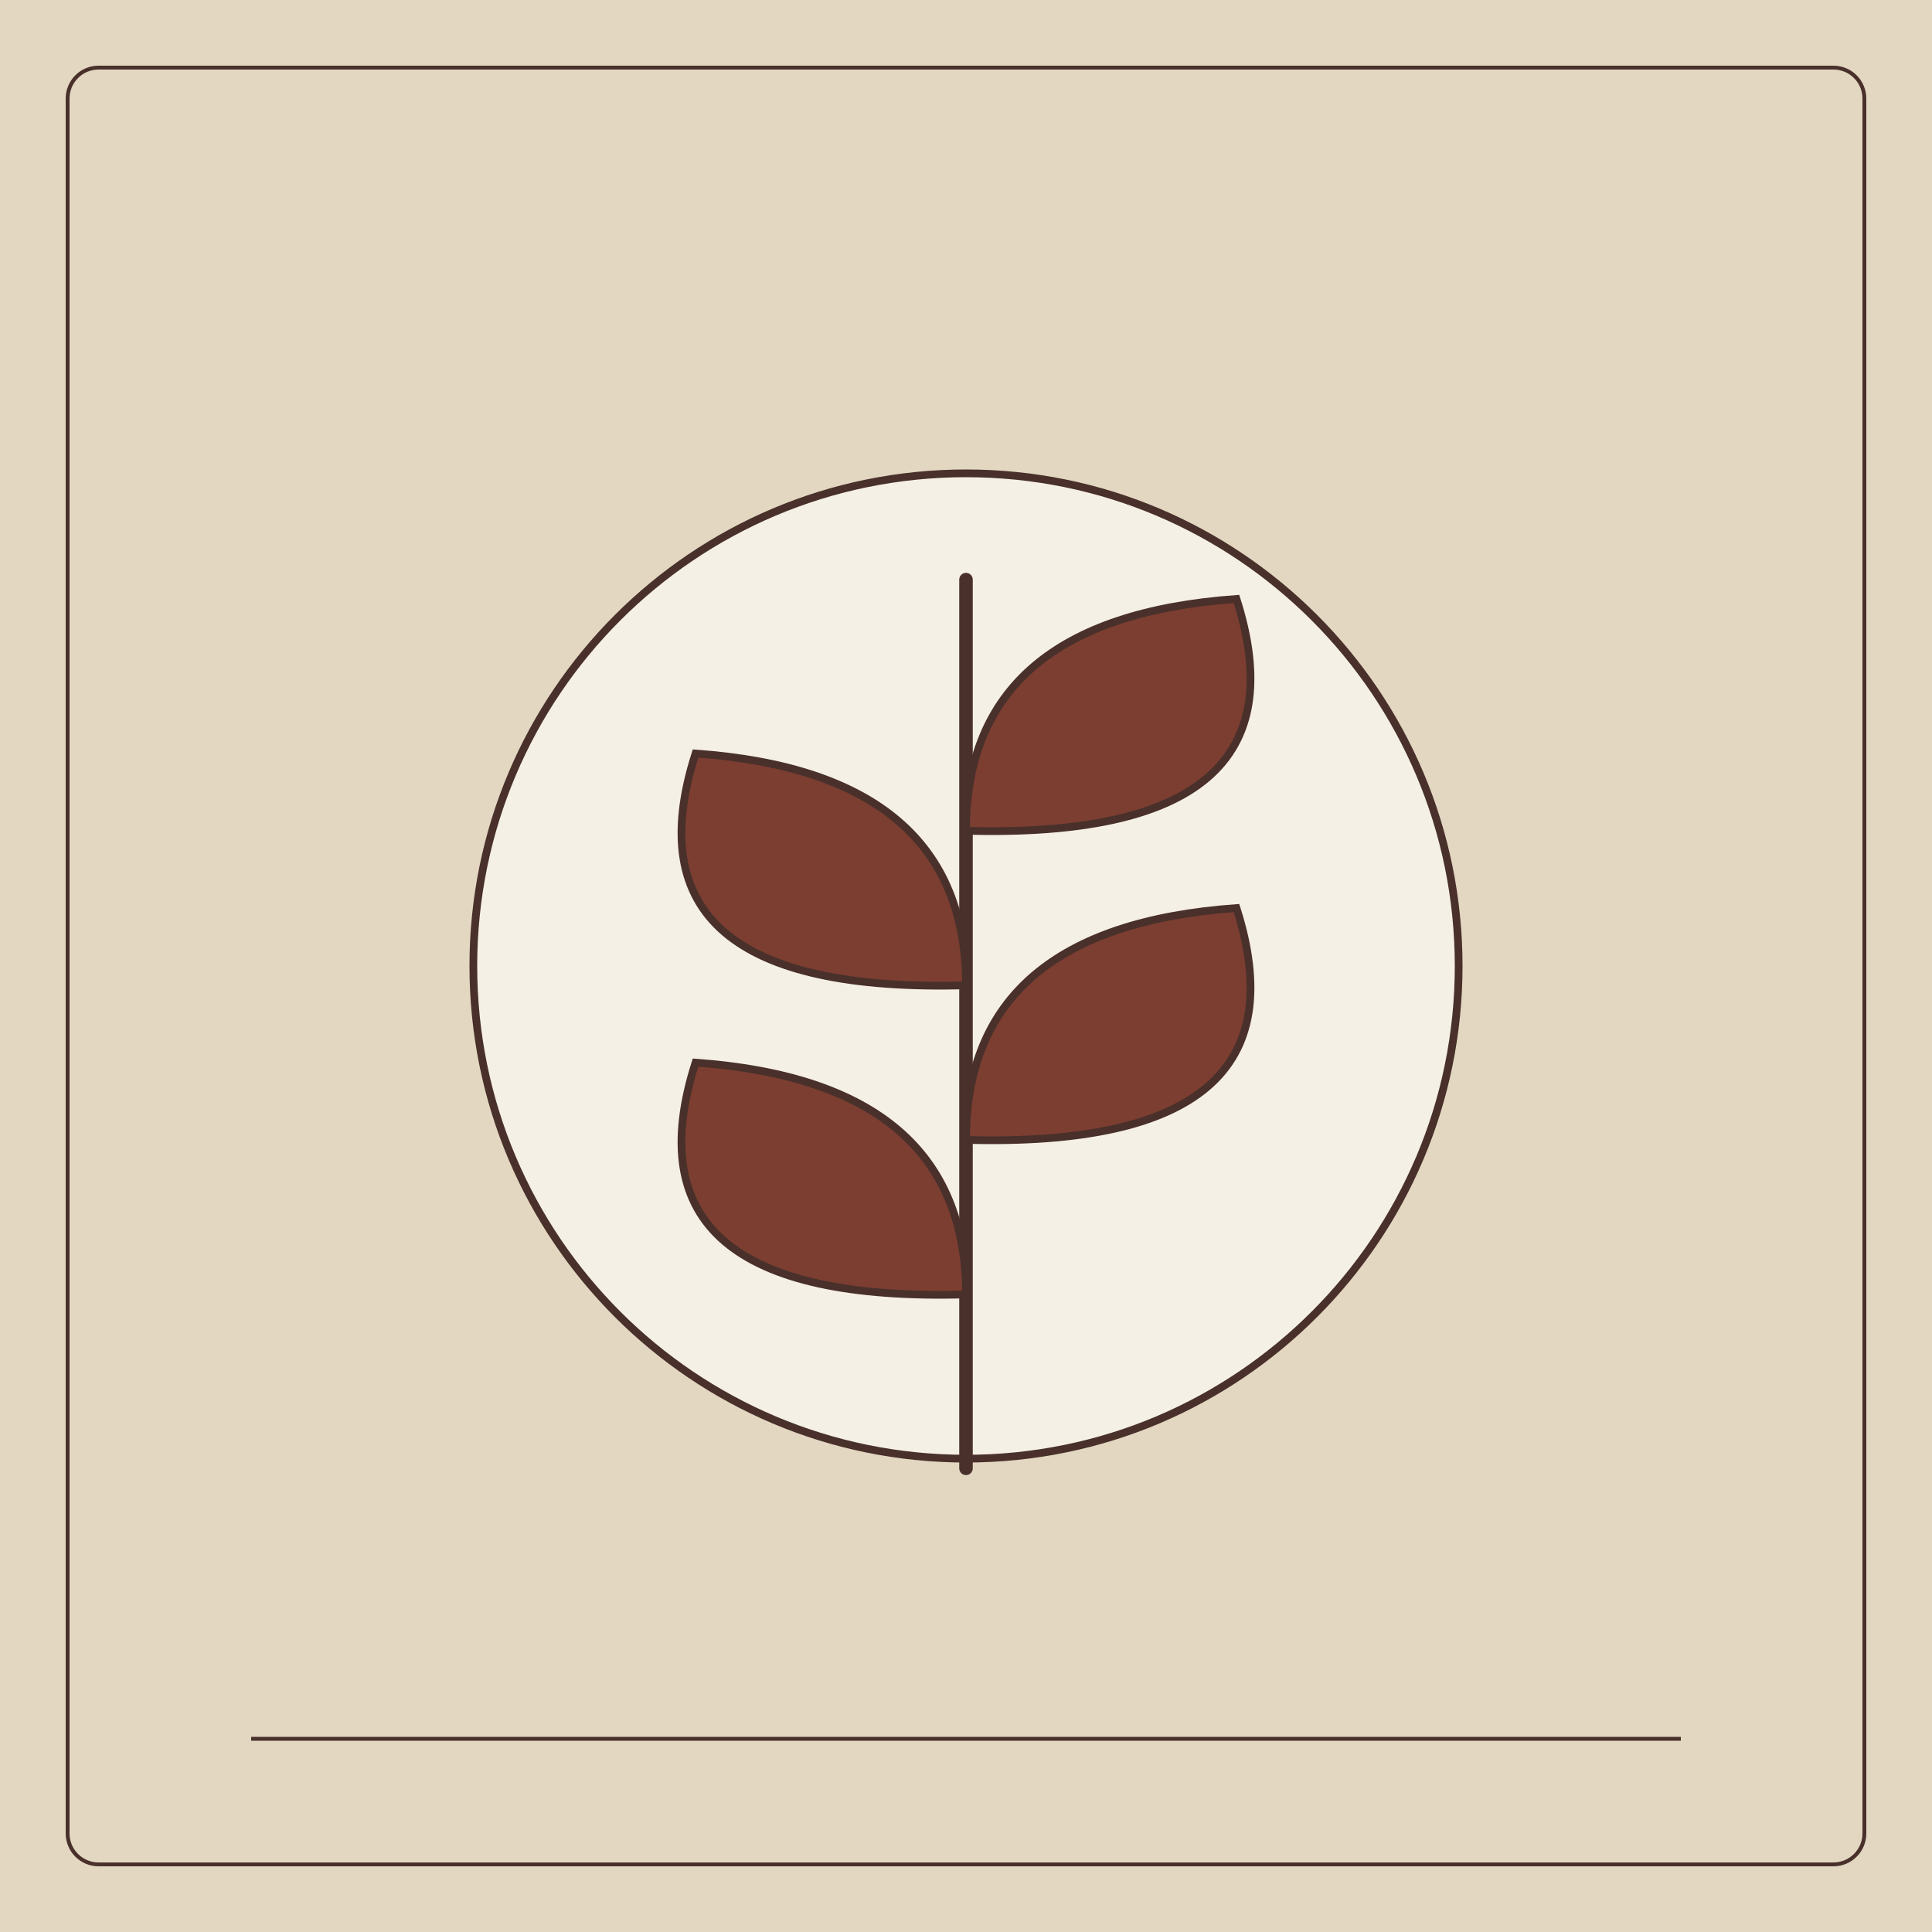
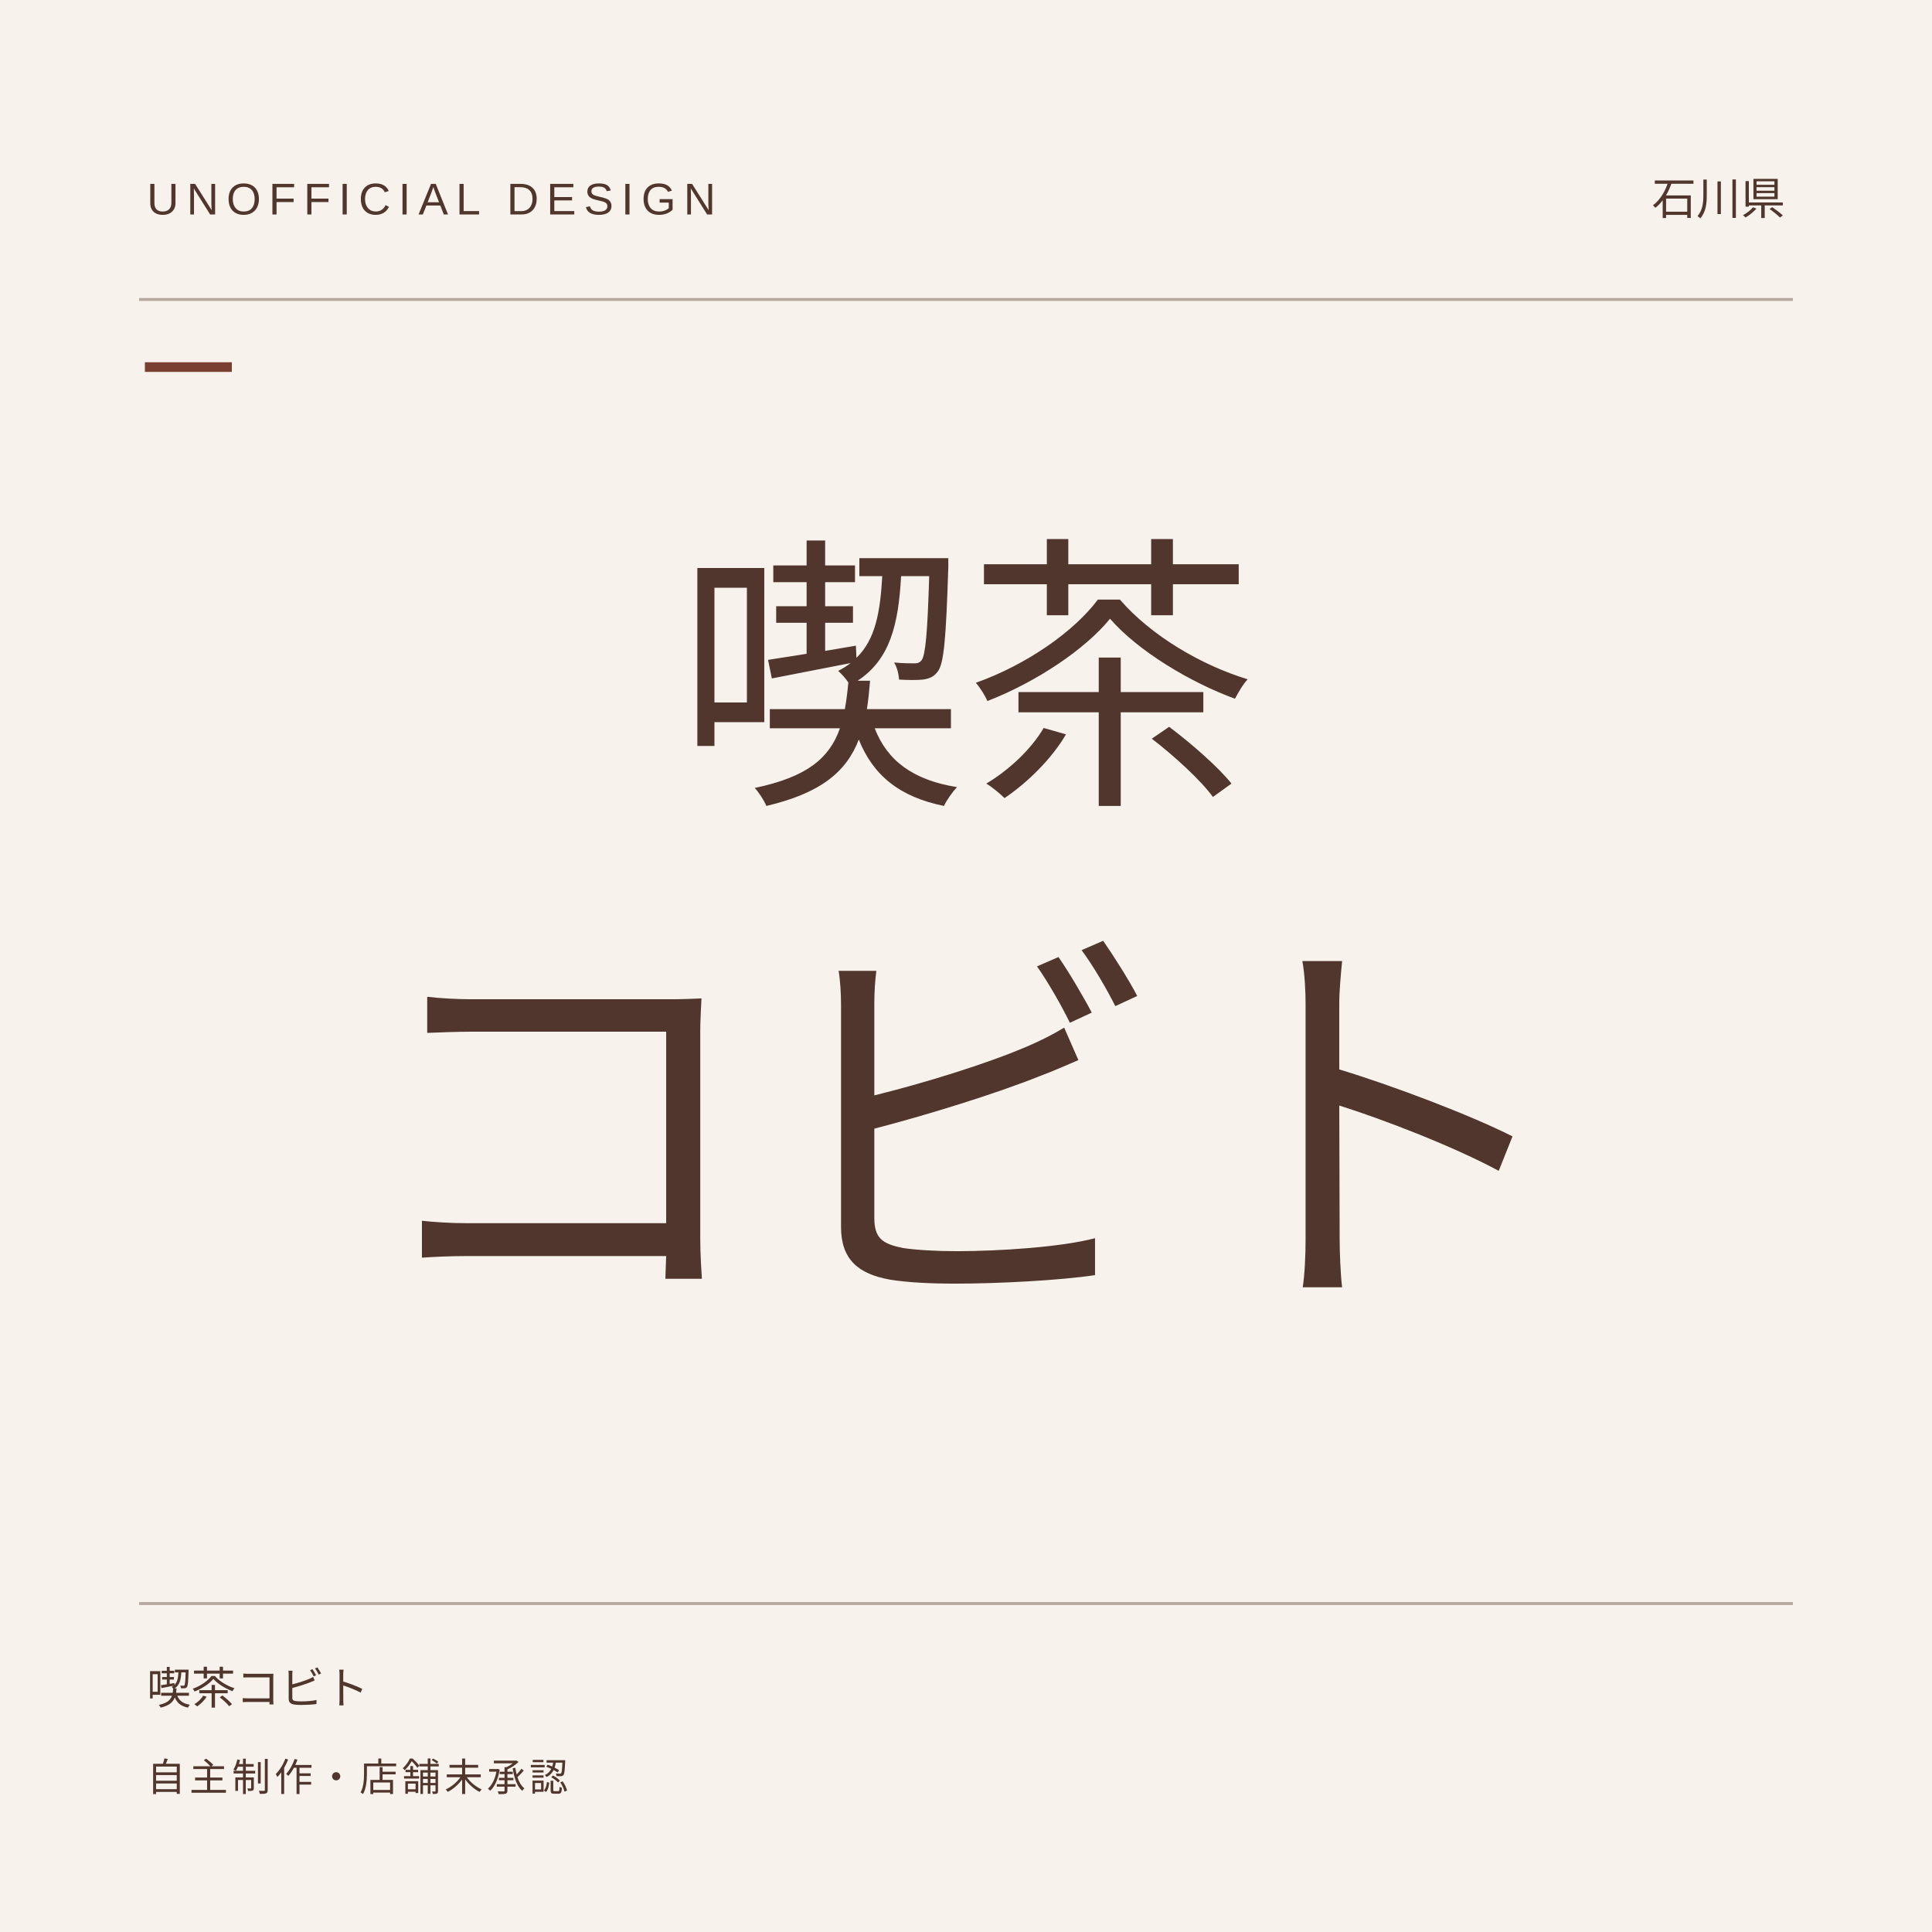
<svg xmlns="http://www.w3.org/2000/svg" width="1000" height="1000" viewBox="0 0 1000 1000" role="img" aria-labelledby="title desc">
-   <rect width="1000" height="1000" fill="#e3d7c2" />
-   <rect x="35" y="35" width="930" height="930" rx="16" fill="none" stroke="#49302a" stroke-width="2" />
-   <circle cx="500" cy="500" r="255" fill="#f5f0e5" stroke="#49302a" stroke-width="4" />
-   <path d="M500 760 V300" fill="none" stroke="#49302a" stroke-width="7" stroke-linecap="round" stroke-linejoin="round" />
-   <path d="M500 430 Q680 435 640 310 Q500 320 500 430" fill="#7b3e31" stroke="#49302a" stroke-width="4" />
-   <path d="M500 510 Q320 515 360 390 Q500 400 500 510" fill="#7b3e31" stroke="#49302a" stroke-width="4" />
-   <path d="M500 590 Q680 595 640 470 Q500 480 500 590" fill="#7b3e31" stroke="#49302a" stroke-width="4" />
-   <path d="M500 670 Q320 675 360 550 Q500 560 500 670" fill="#7b3e31" stroke="#49302a" stroke-width="4" />
-   <path d="M130 900 H870" stroke="#49302a" stroke-width="2" />
+   <rect width="1000" height="1000" fill="#f7f3ec" />
+   <path d="M72 155H928 M72 830H928" fill="none" stroke="#50362d" stroke-width="1.5" opacity="0.4" />
+   <text x="76" y="111" fill="#50362d" font-family="Arial, Helvetica, sans-serif" font-size="23" letter-spacing="4">UNOFFICIAL DESIGN</text>
+   <text x="924" y="111" text-anchor="end" fill="#50362d" font-family="Arial, Helvetica, sans-serif" font-size="23">石川県</text>
+   <path d="M75 190H120" stroke="#793f31" stroke-width="5" />
+   <text x="500" y="405" fill="#50362d" font-family="'Yu Mincho', 'Hiragino Mincho ProN', serif" font-weight="400" font-style="normal" font-size="150" text-anchor="middle" textLength="360" lengthAdjust="spacingAndGlyphs">喫茶</text>
+   <text x="500" y="660" fill="#50362d" font-family="'Yu Mincho', 'Hiragino Mincho ProN', serif" font-weight="400" font-style="normal" font-size="210" text-anchor="middle" textLength="735" lengthAdjust="spacingAndGlyphs">コビト</text>
+   <text x="76" y="882" fill="#50362d" font-family="Arial, Helvetica, sans-serif" font-size="23" textLength="140" lengthAdjust="spacingAndGlyphs">喫茶コビト</text>
+   <text x="76" y="927" fill="#50362d" font-family="Arial, Helvetica, sans-serif" font-size="20" letter-spacing="2">自主制作・店舗未承認</text>
</svg>
